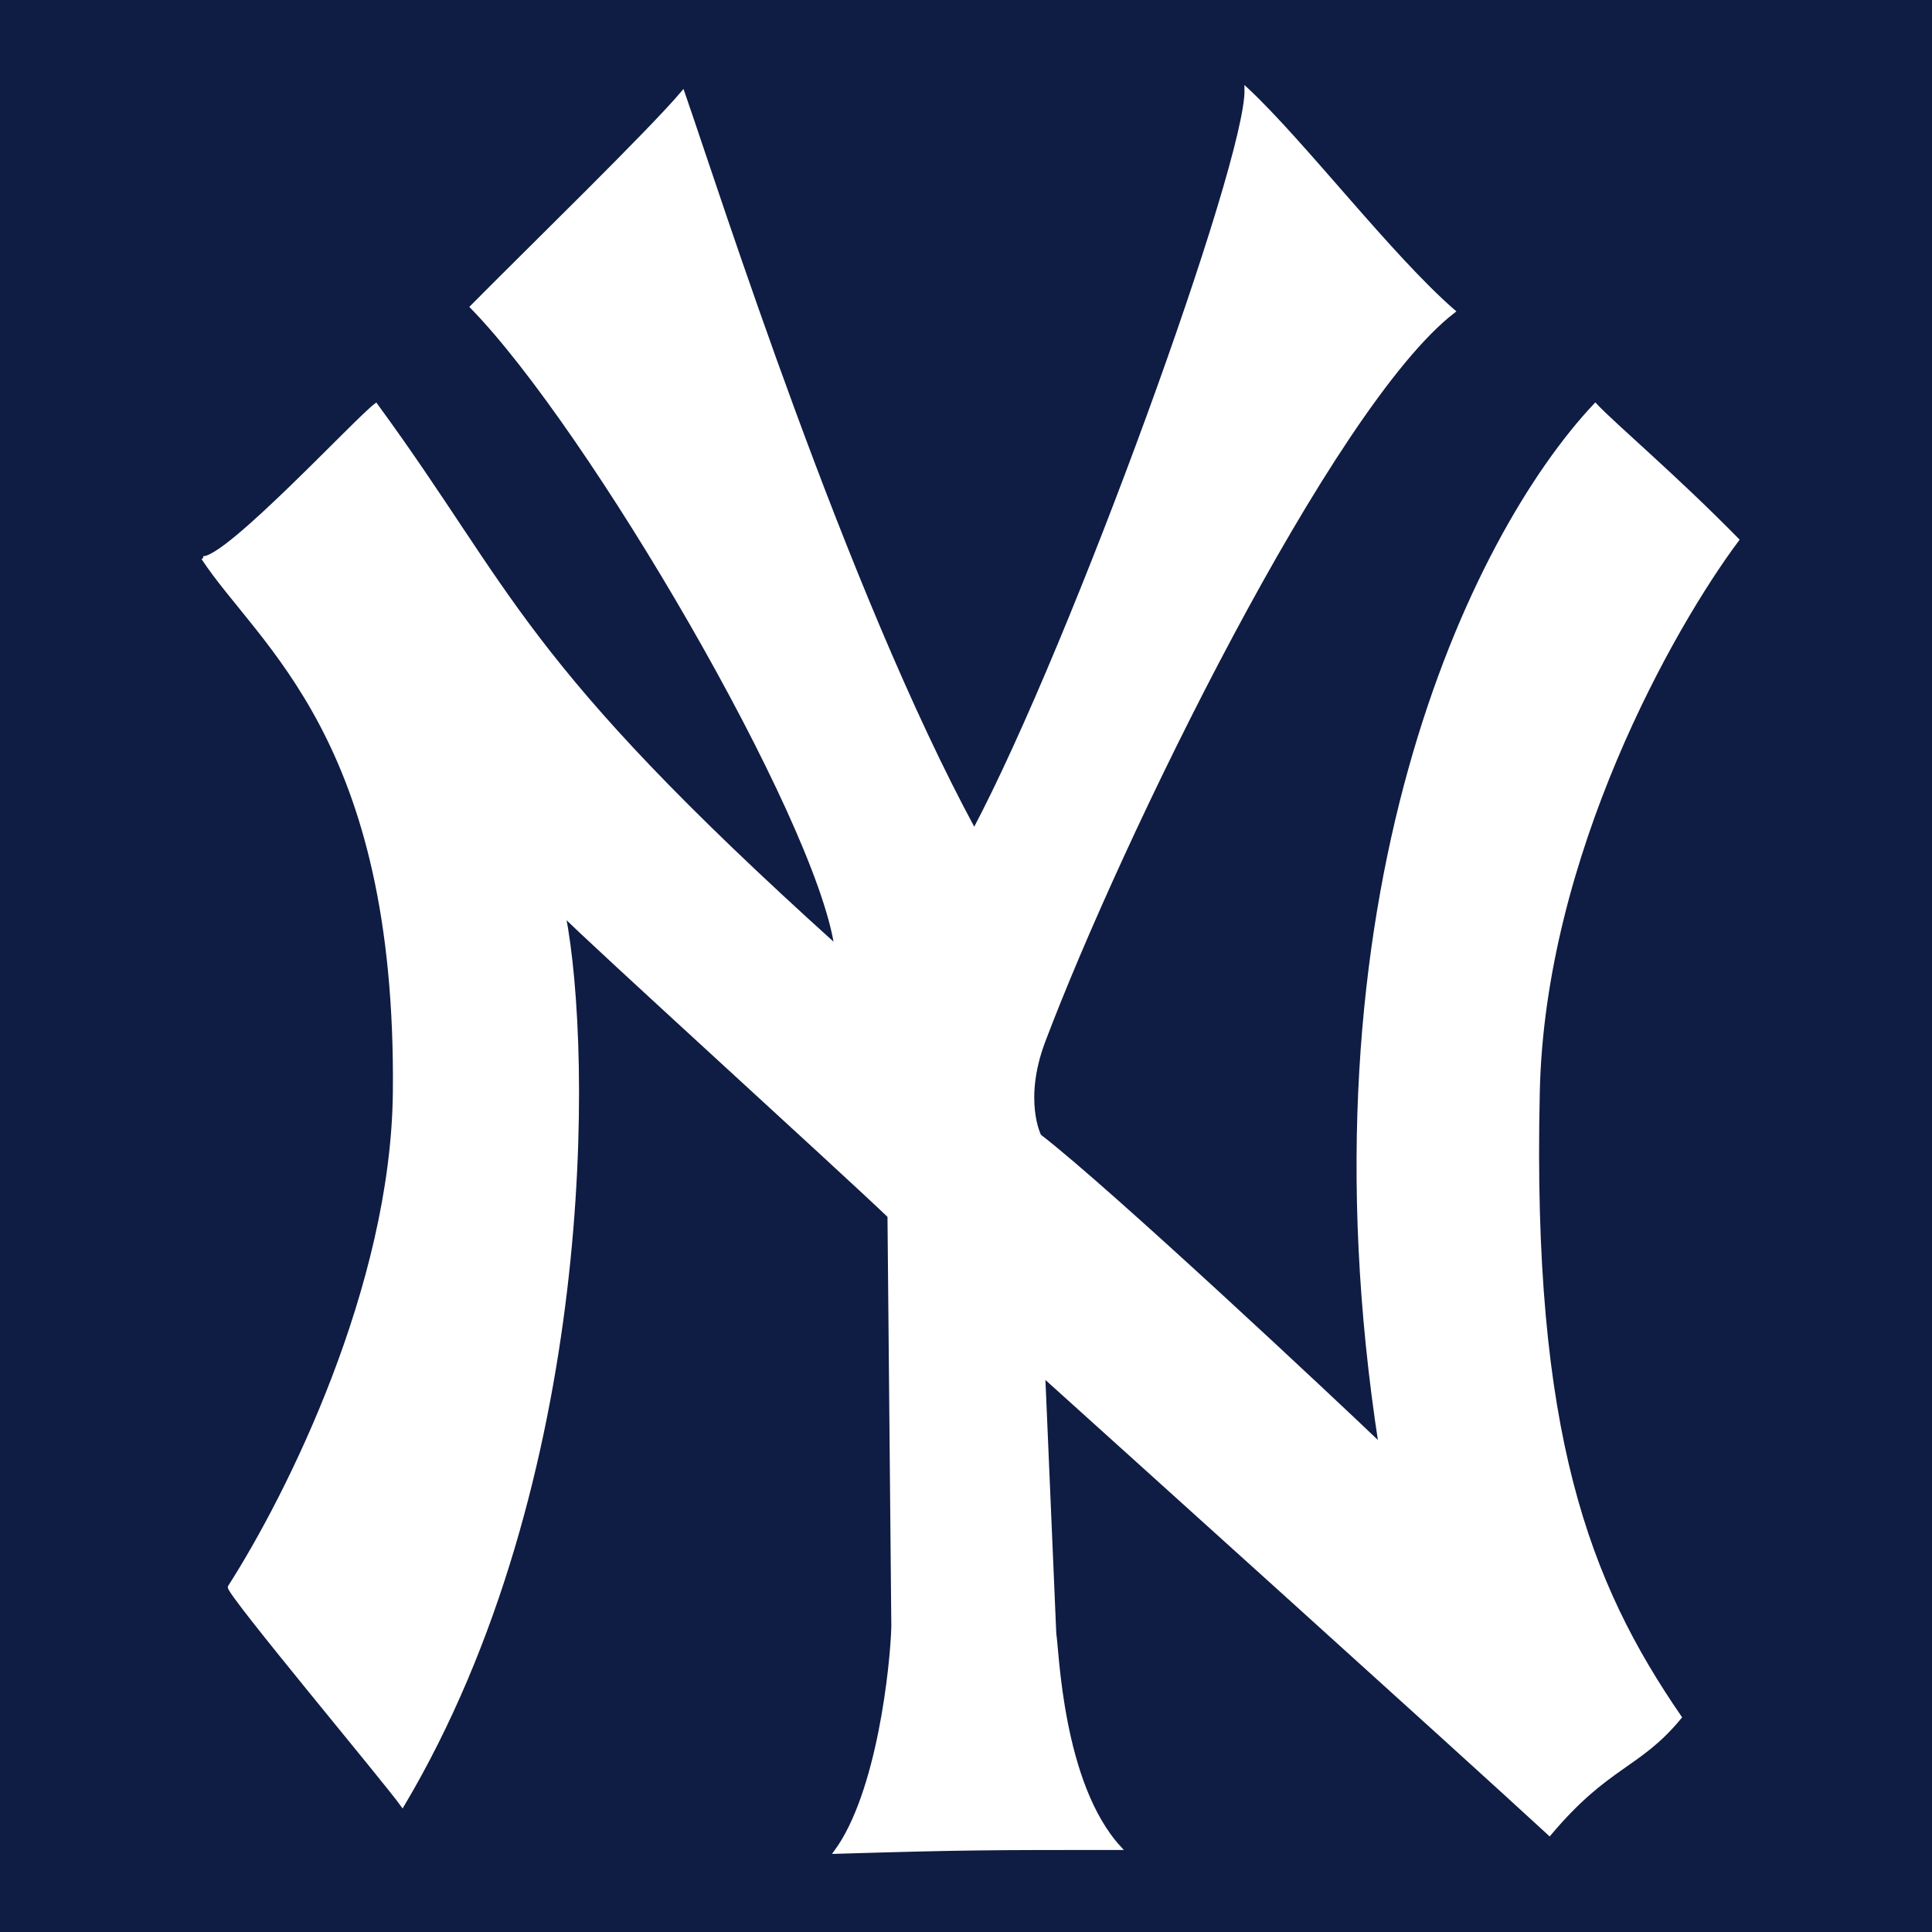
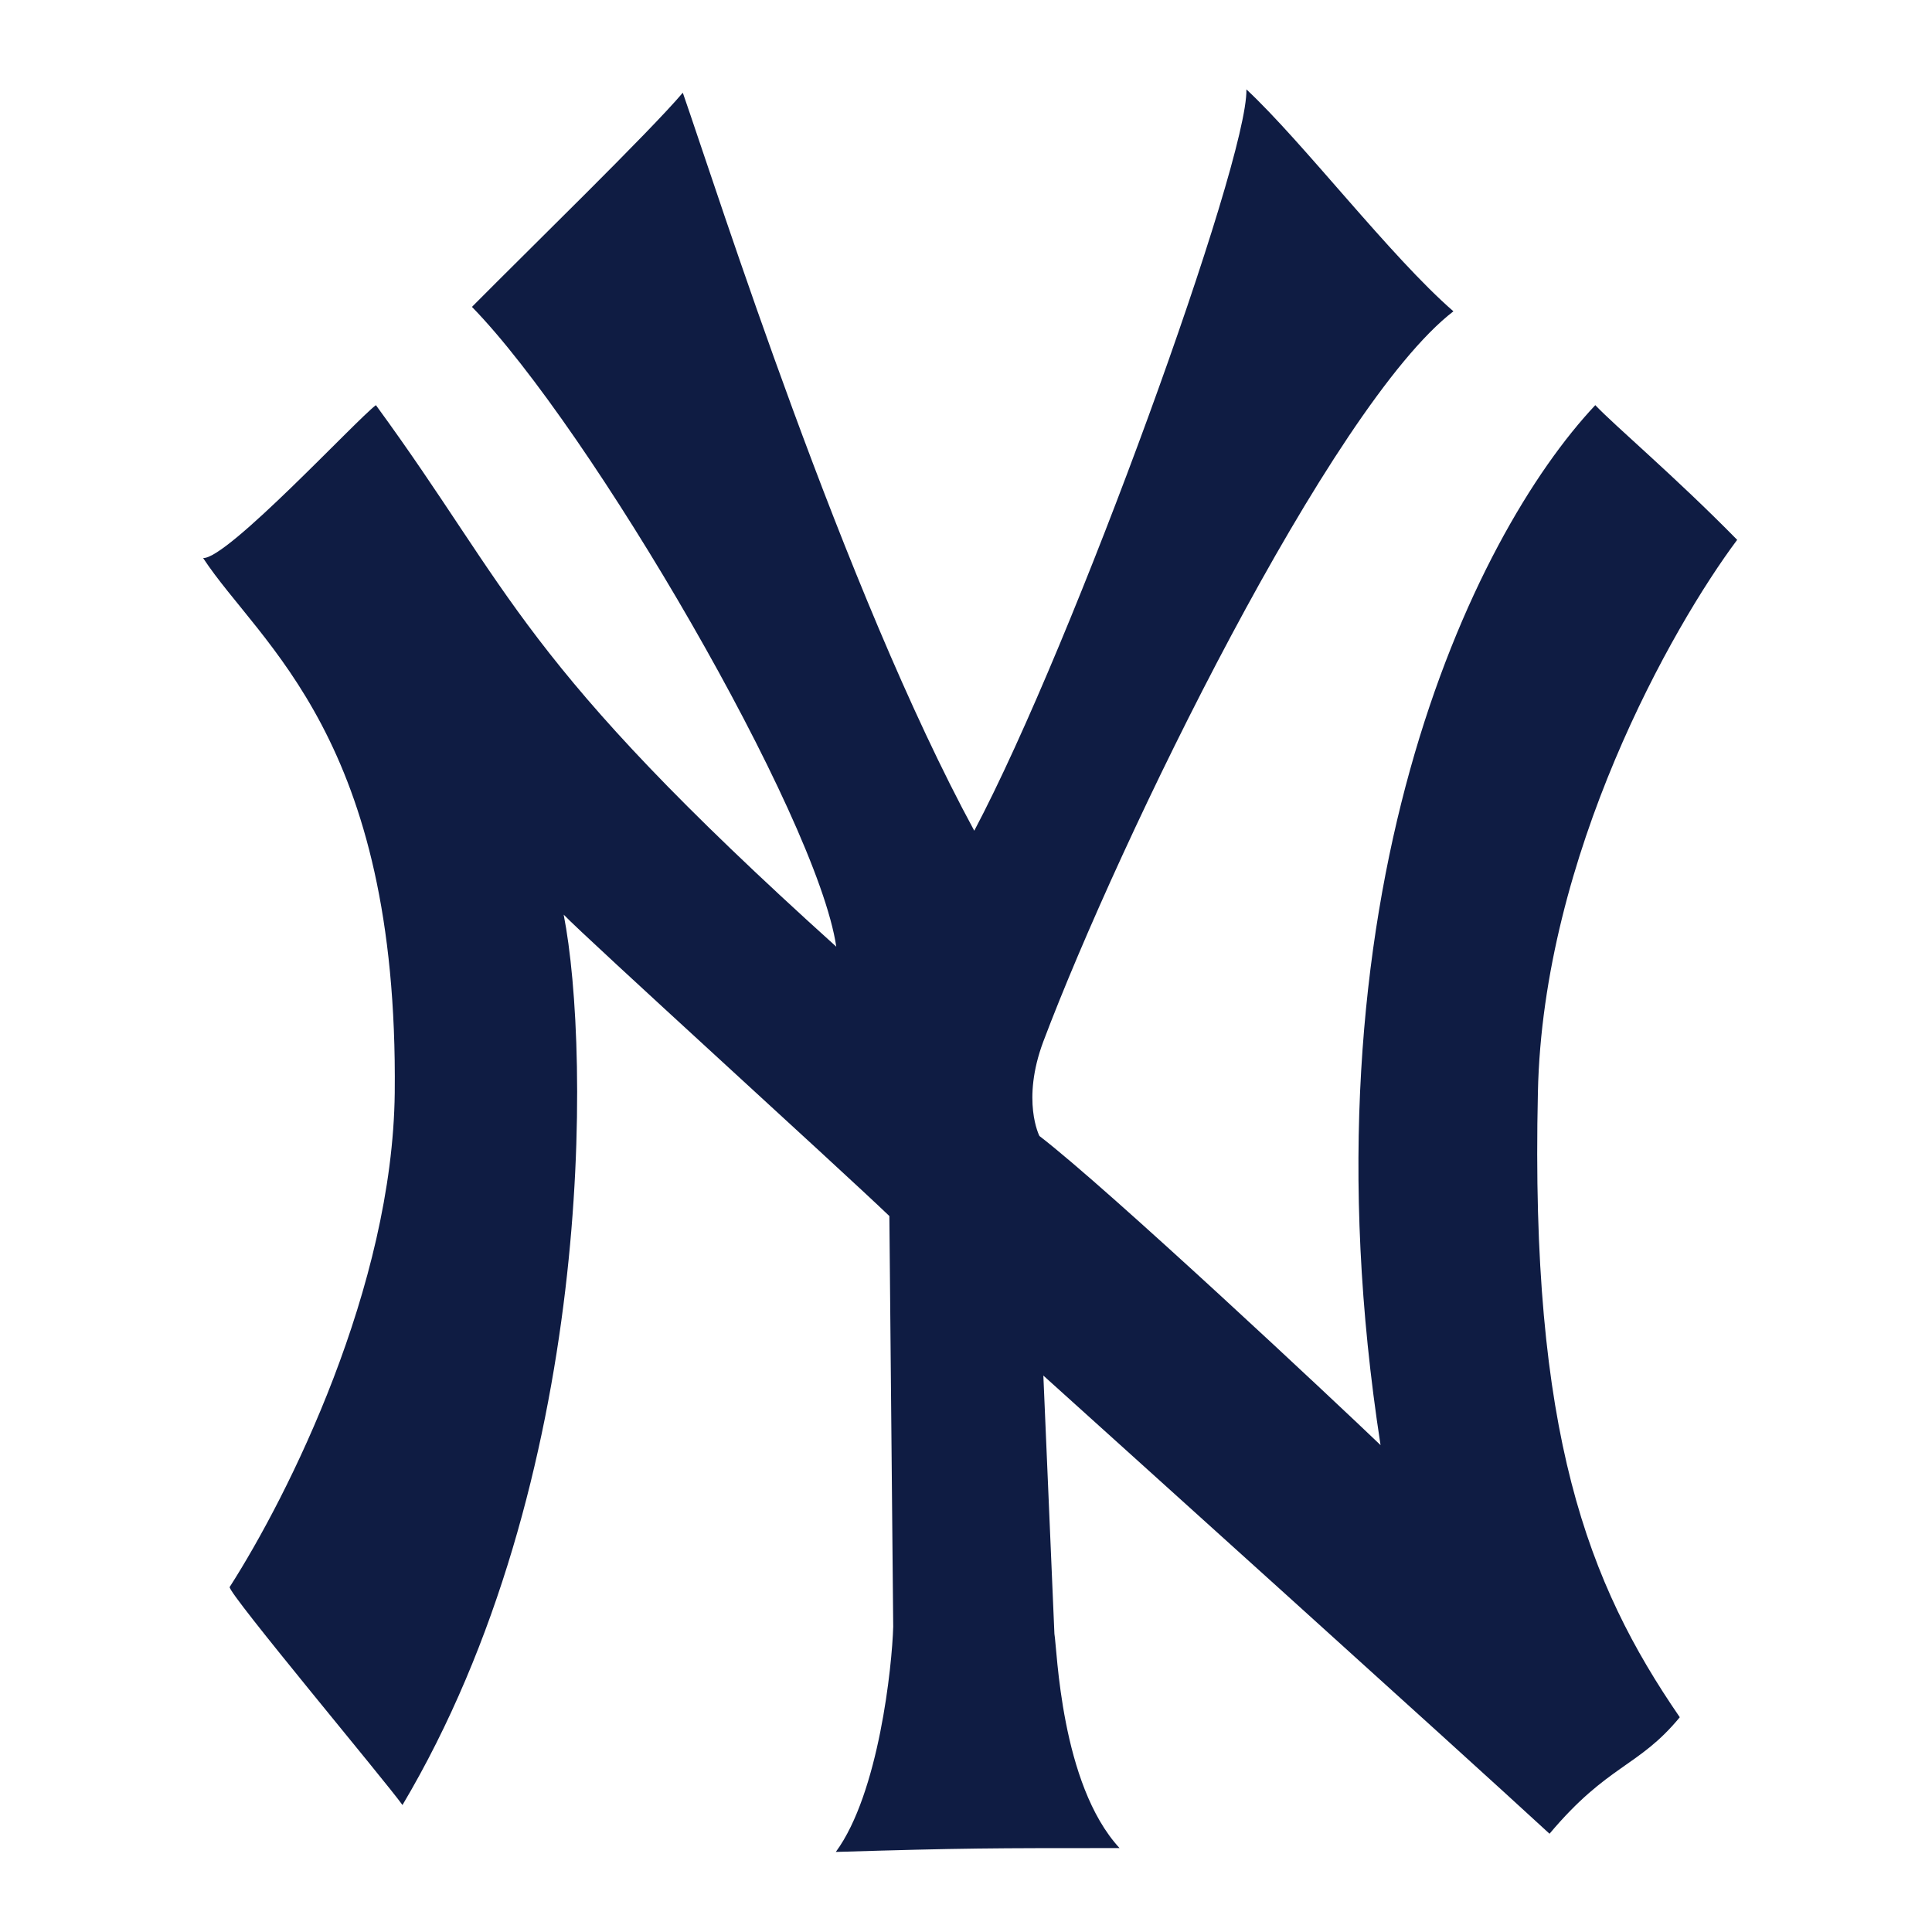
<svg xmlns="http://www.w3.org/2000/svg" version="1.1" id="Layer_1" x="0px" y="0px" viewBox="0 0 512 512" style="enable-background:new 0 0 512 512;" xml:space="preserve">
  <style type="text/css">
	.st0{fill:#0F1C43;}
	.st1{fill:#FFFFFF;stroke:#FFFFFF;}
</style>
  <g id="XMLID_1_">
-     <rect id="XMLID_2_" class="st0" width="512" height="512" />
-     <path id="XMLID_3_" class="st1" d="M53.83,147.89c6.44,0.29,40.67-36.72,45.79-40.52c36.57,50.03,37.6,67.44,122,143.51   c-5.12-34.67-65.24-137.51-96.55-169.55c15.21-15.36,47.1-46.37,55.88-56.76c9.36,26.92,42.72,131.95,77.24,195.58l0,0   c26.48-50.03,72.56-177.3,72.12-196.46c15.07,14.04,38.18,44.32,54.86,58.81c-32.48,25.01-88.36,139.7-108.69,193.54   c-5.85,15.65-1.02,25.01-1.02,25.01c18.29,14.04,79.29,71.24,90.4,81.92c-22.38-144.53,24.28-240.93,56.91-275.6   c5.27,5.56,20.92,18.72,37.6,35.69c-17.26,23.11-51.49,83.53-52.81,146.43c-2.05,90.55,13.17,130.05,37.6,165.6   c-10.97,13.31-19.02,12.43-34.52,30.87c-24.43-22.53-117.76-106.64-134.14-121.42l0,0l2.93,68.46c0.73,3.95,1.61,39.79,17.26,56.76   c-34.38,0-40.96,0-75.19,1.02c11.41-15.51,14.92-49.3,15.21-59.68l-1.02-108.84c-13.6-13.02-80.46-73.73-86.31-79.87l0,0   c7.17,36.57,8.19,150.24-42.72,235.96c-4.24-6-46.52-56.47-45.79-57.78c15.65-24.43,43.15-79.58,43.74-130.93   C105.62,195.58,68.9,170.86,53.83,147.89" />
+     <rect id="XMLID_2_" class="st1" width="512" height="512" />
+     <path id="XMLID_3_" class="st0" d="M53.83,147.89c6.44,0.29,40.67-36.72,45.79-40.52c36.57,50.03,37.6,67.44,122,143.51   c-5.12-34.67-65.24-137.51-96.55-169.55c15.21-15.36,47.1-46.37,55.88-56.76c9.36,26.92,42.72,131.95,77.24,195.58l0,0   c26.48-50.03,72.56-177.3,72.12-196.46c15.07,14.04,38.18,44.32,54.86,58.81c-32.48,25.01-88.36,139.7-108.69,193.54   c-5.85,15.65-1.02,25.01-1.02,25.01c18.29,14.04,79.29,71.24,90.4,81.92c-22.38-144.53,24.28-240.93,56.91-275.6   c5.27,5.56,20.92,18.72,37.6,35.69c-17.26,23.11-51.49,83.53-52.81,146.43c-2.05,90.55,13.17,130.05,37.6,165.6   c-10.97,13.31-19.02,12.43-34.52,30.87c-24.43-22.53-117.76-106.64-134.14-121.42l0,0l2.93,68.46c0.73,3.95,1.61,39.79,17.26,56.76   c-34.38,0-40.96,0-75.19,1.02c11.41-15.51,14.92-49.3,15.21-59.68l-1.02-108.84c-13.6-13.02-80.46-73.73-86.31-79.87l0,0   c7.17,36.57,8.19,150.24-42.72,235.96c-4.24-6-46.52-56.47-45.79-57.78c15.65-24.43,43.15-79.58,43.74-130.93   C105.62,195.58,68.9,170.86,53.83,147.89" />
  </g>
</svg>
